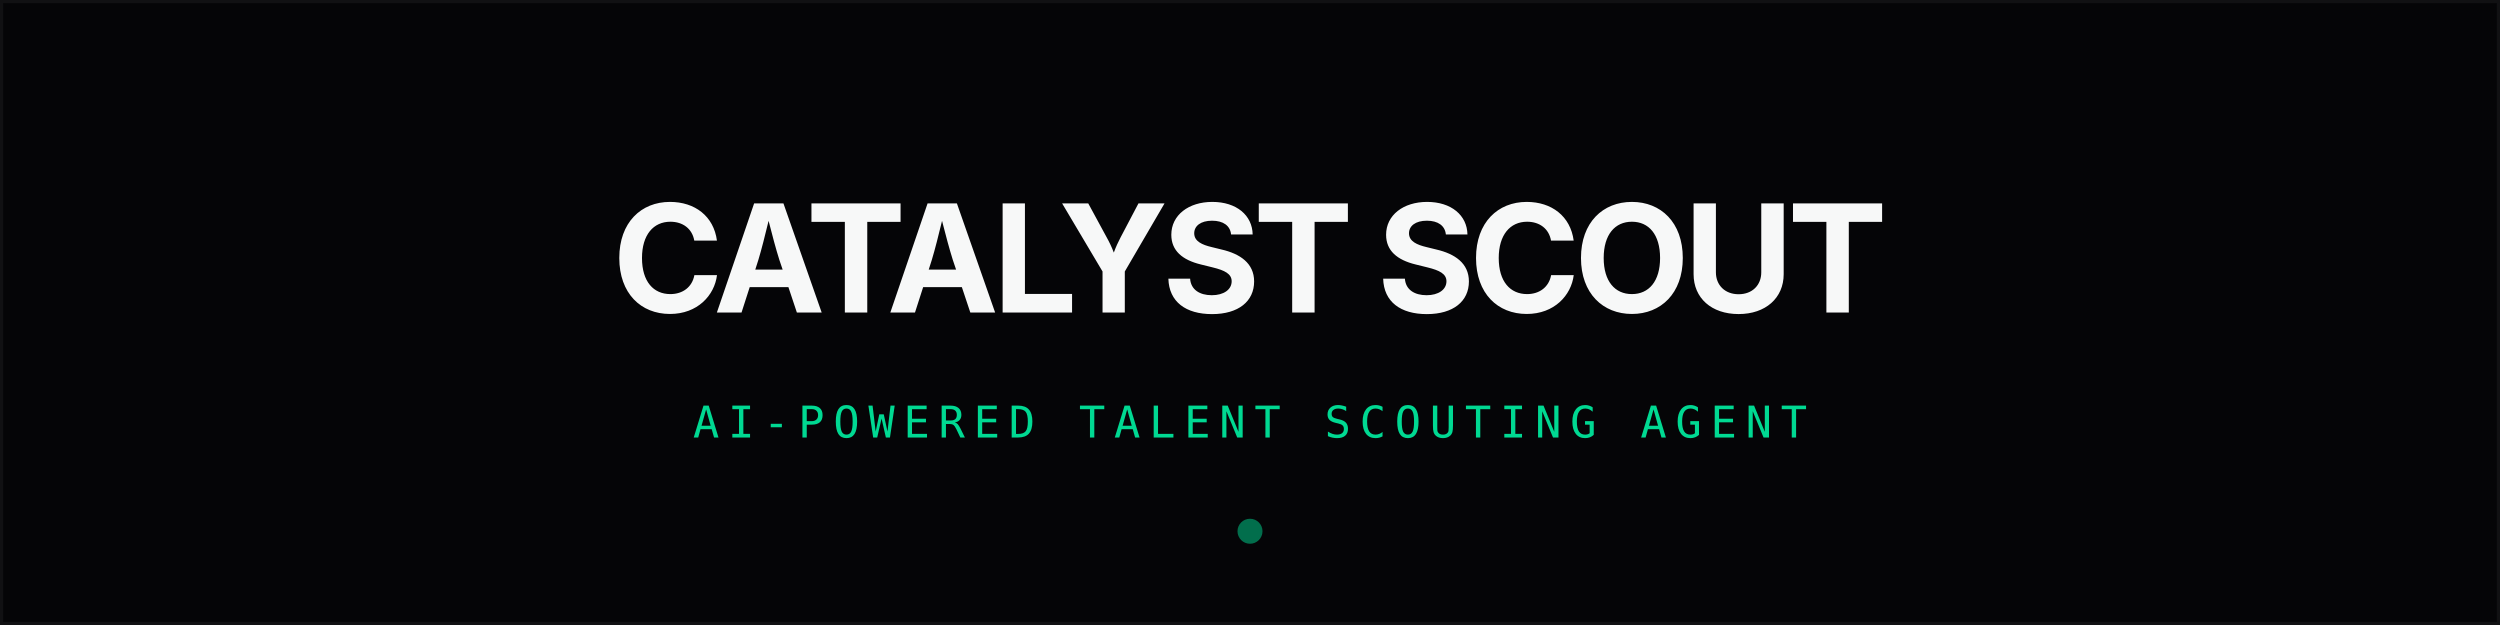
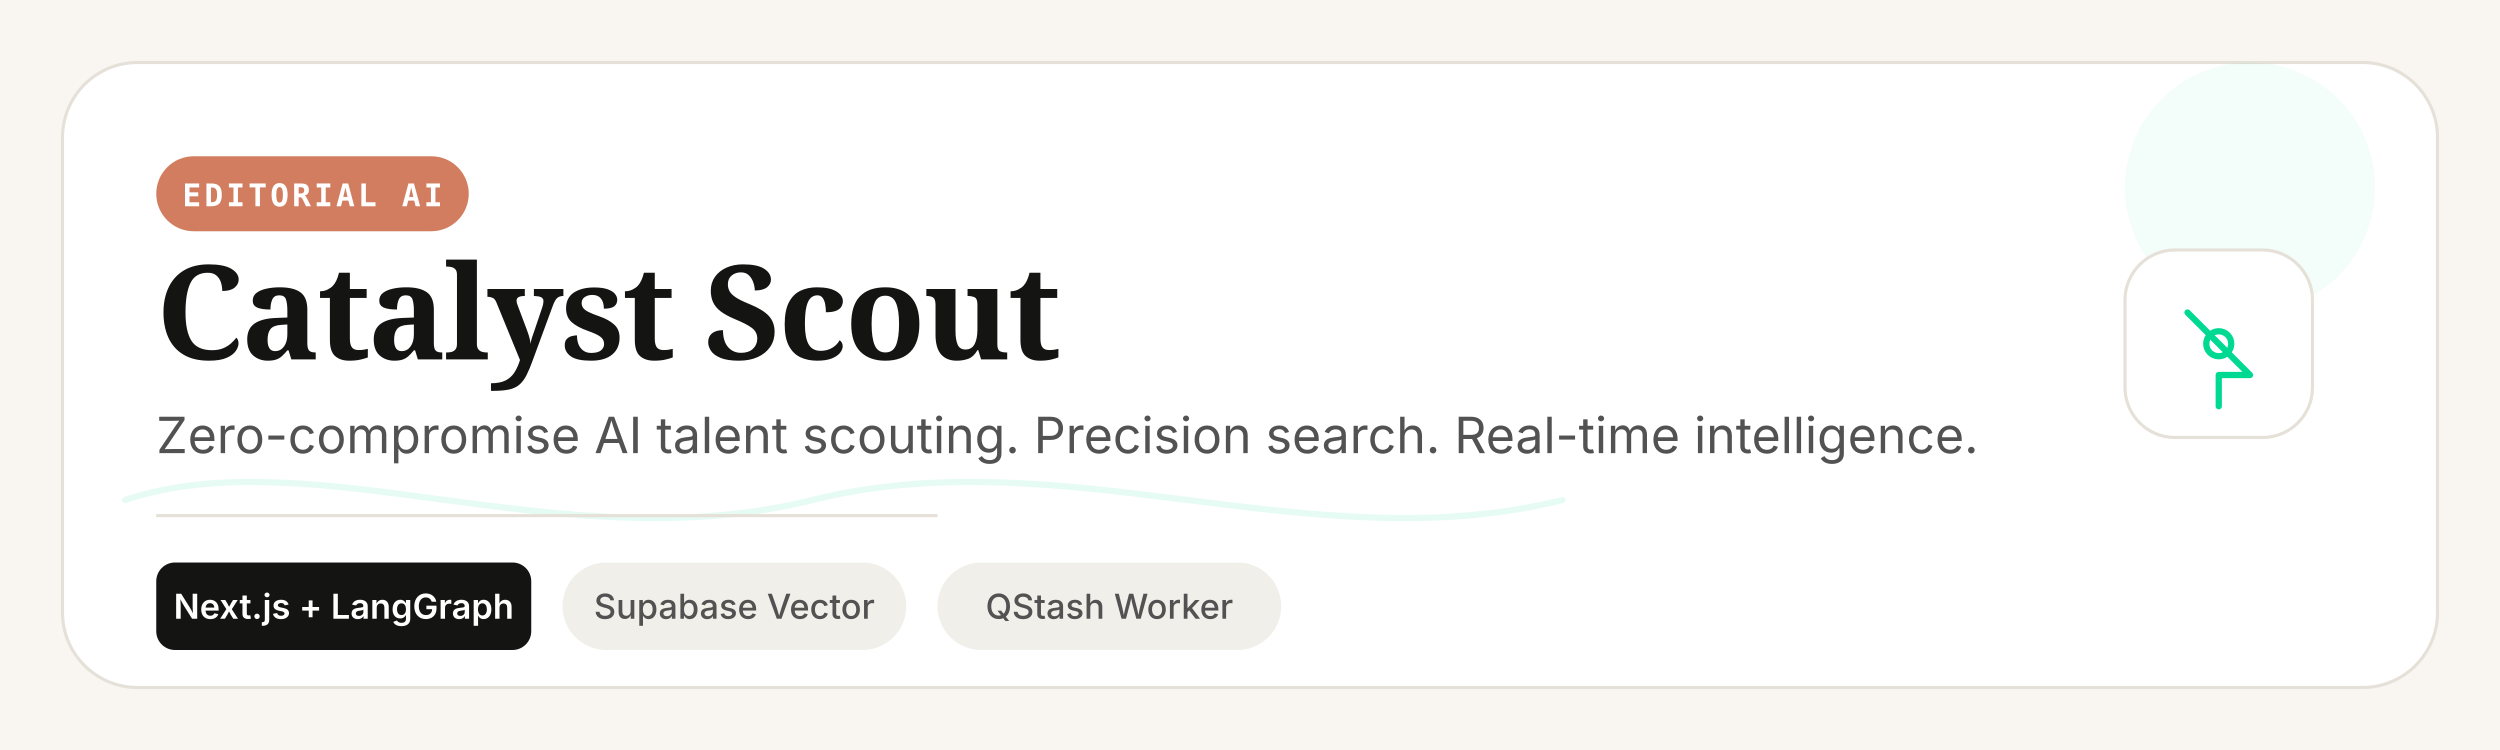
- <svg xmlns="http://www.w3.org/2000/svg" width="800" height="200" viewBox="0 0 800 200" fill="none">
-   <rect width="800" height="200" fill="#050507" />
-   <rect x="0.5" y="0.5" width="799" height="199" stroke="white" stroke-opacity="0.05" />
-   <text x="400" y="100" fill="#f7f8f8" font-family="Inter, sans-serif" font-size="48" font-weight="700" letter-spacing="-0.04em" text-anchor="middle">CATALYST SCOUT</text>
-   <text x="400" y="140" fill="#00d992" font-family="Geist Mono, monospace" font-size="14" font-weight="500" letter-spacing="0.2em" text-anchor="middle">AI-POWERED TALENT SCOUTING AGENT</text>
-   <circle cx="400" cy="170" r="4" fill="#00d992" fill-opacity="0.5">
-     <animate attributeName="r" values="4;6;4" dur="2s" repeatCount="indefinite" />
-     <animate attributeName="fill-opacity" values="0.5;1;0.5" dur="2s" repeatCount="indefinite" />
-   </circle>
+ <svg xmlns="http://www.w3.org/2000/svg" width="800" height="240" viewBox="0 0 800 240" fill="none">
+   <rect width="800" height="240" fill="#F9F6F1" />
+   <rect x="20" y="20" width="760" height="200" rx="24" fill="white" stroke="#E5E0D8" stroke-width="1" />
+   <circle cx="720" cy="60" r="40" fill="#00D992" fill-opacity="0.05" />
+   <path d="M40 160C100 140 180 180 260 160C340 140 420 180 500 160" stroke="#00D992" stroke-opacity="0.1" stroke-width="2" stroke-linecap="round" />
+   <rect x="50" y="50" width="100" height="24" rx="12" fill="#D27D5F" />
+   <text x="100" y="66" fill="white" font-family="Geist Mono, monospace" font-size="10" font-weight="600" letter-spacing="0.1em" text-anchor="middle">EDITORIAL AI</text>
+   <text x="50" y="115" fill="#141413" font-family="Georgia, serif" font-size="42" font-weight="700" letter-spacing="-0.02em">Catalyst Scout</text>
+   <text x="50" y="145" fill="#525252" font-family="Inter, sans-serif" font-size="16" font-weight="400">Zero-compromise AI talent scouting. Precision search. Real-time intelligence.</text>
+   <line x1="50" y1="165" x2="300" y2="165" stroke="#E5E0D8" stroke-width="1" />
+   <rect x="50" y="180" width="120" height="28" rx="6" fill="#141413" />
+   <text x="110" y="198" fill="white" font-family="Inter, sans-serif" font-size="11" font-weight="600" text-anchor="middle">Next.js + LangGraph</text>
+   <rect x="180" y="180" width="110" height="28" rx="14" fill="#F0EFEA" />
+   <text x="235" y="198" fill="#525252" font-family="Inter, sans-serif" font-size="11" font-weight="500" text-anchor="middle">Supabase Vector</text>
+   <rect x="300" y="180" width="110" height="28" rx="14" fill="#F0EFEA" />
+   <text x="355" y="198" fill="#525252" font-family="Inter, sans-serif" font-size="11" font-weight="500" text-anchor="middle">QStash Worker</text>
+   <rect x="680" y="80" width="60" height="60" rx="16" fill="white" stroke="#E5E0D8" stroke-width="1" />
+   <path d="M700 100L720 120L710 120L710 130" stroke="#00D992" stroke-width="2" stroke-linecap="round" stroke-linejoin="round" />
+   <circle cx="710" cy="110" r="4" stroke="#00D992" stroke-width="2" />
</svg>
